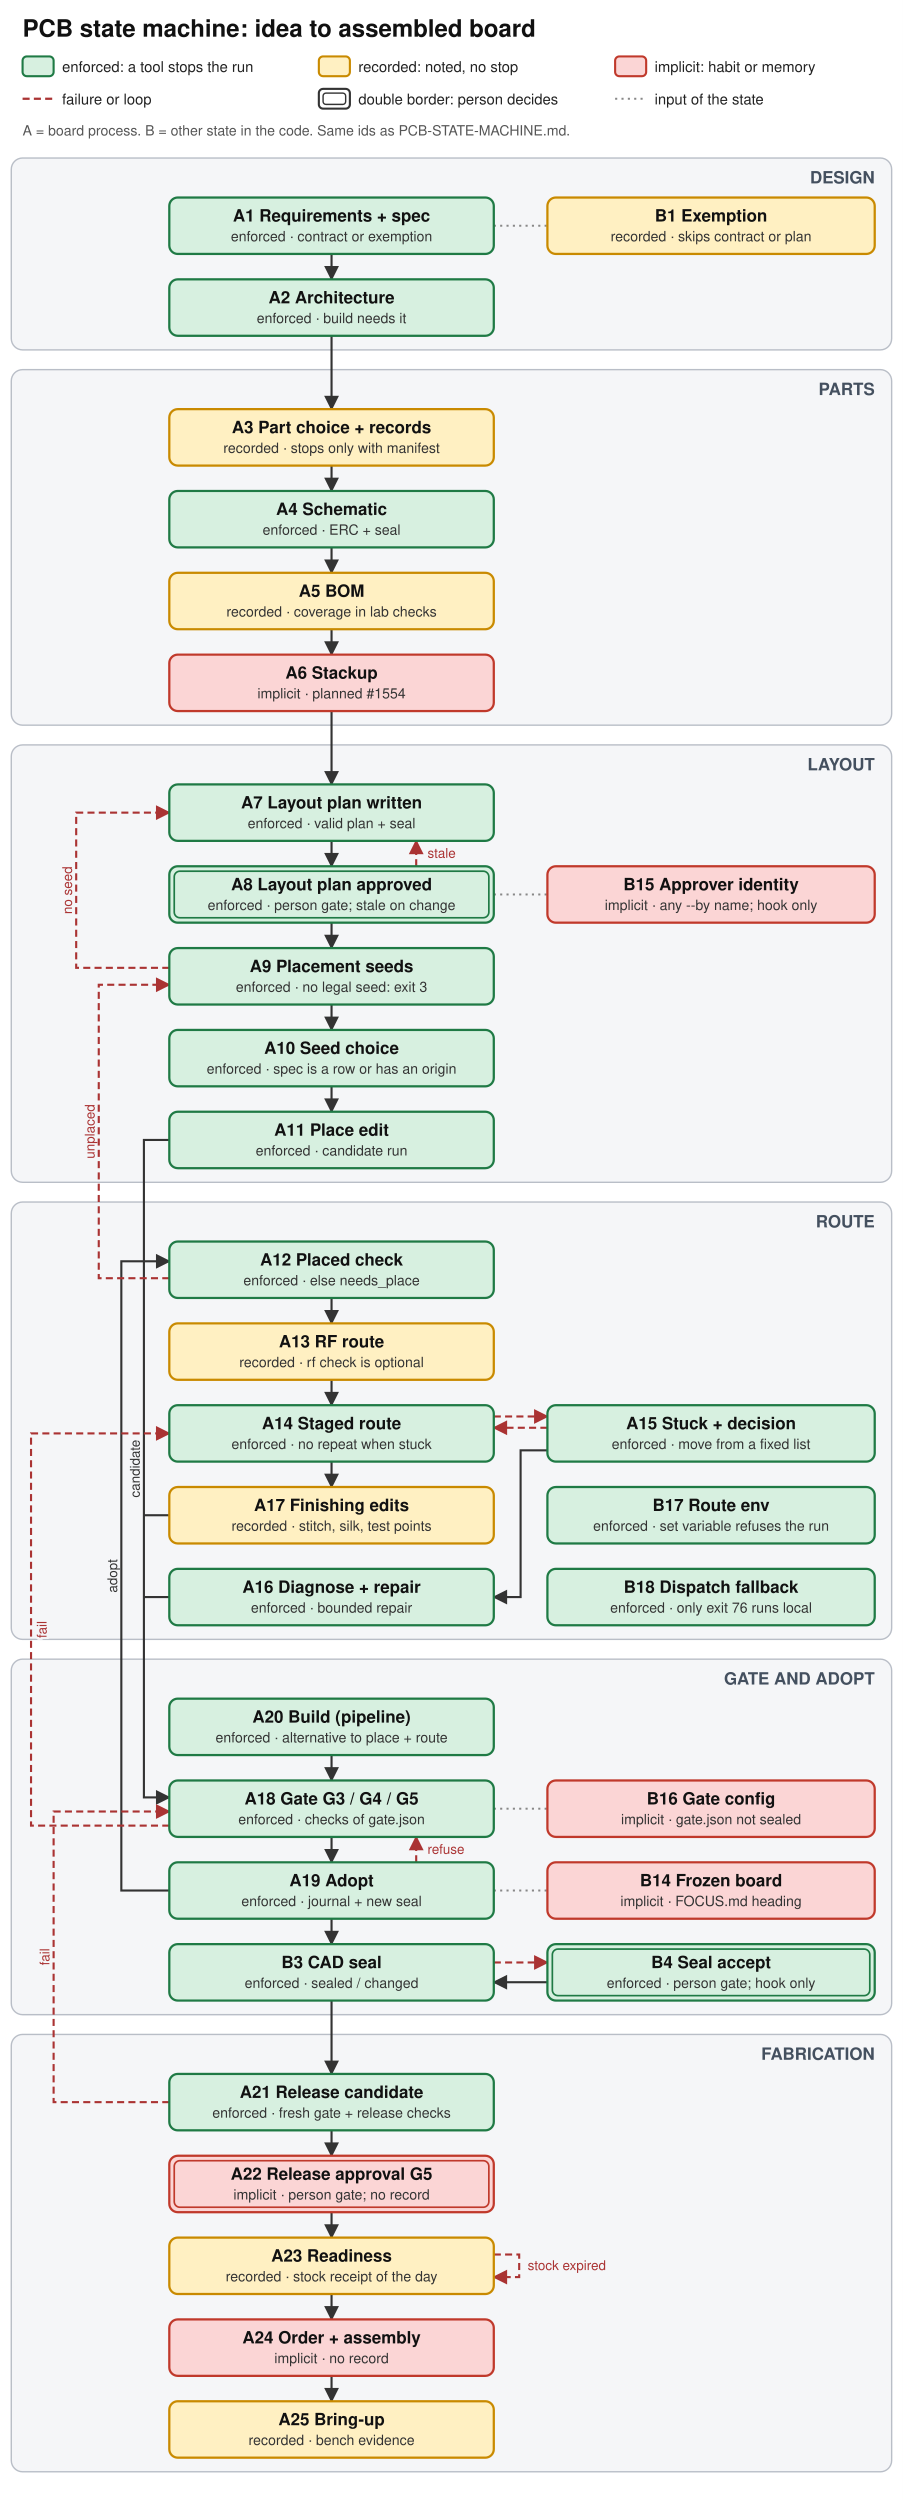
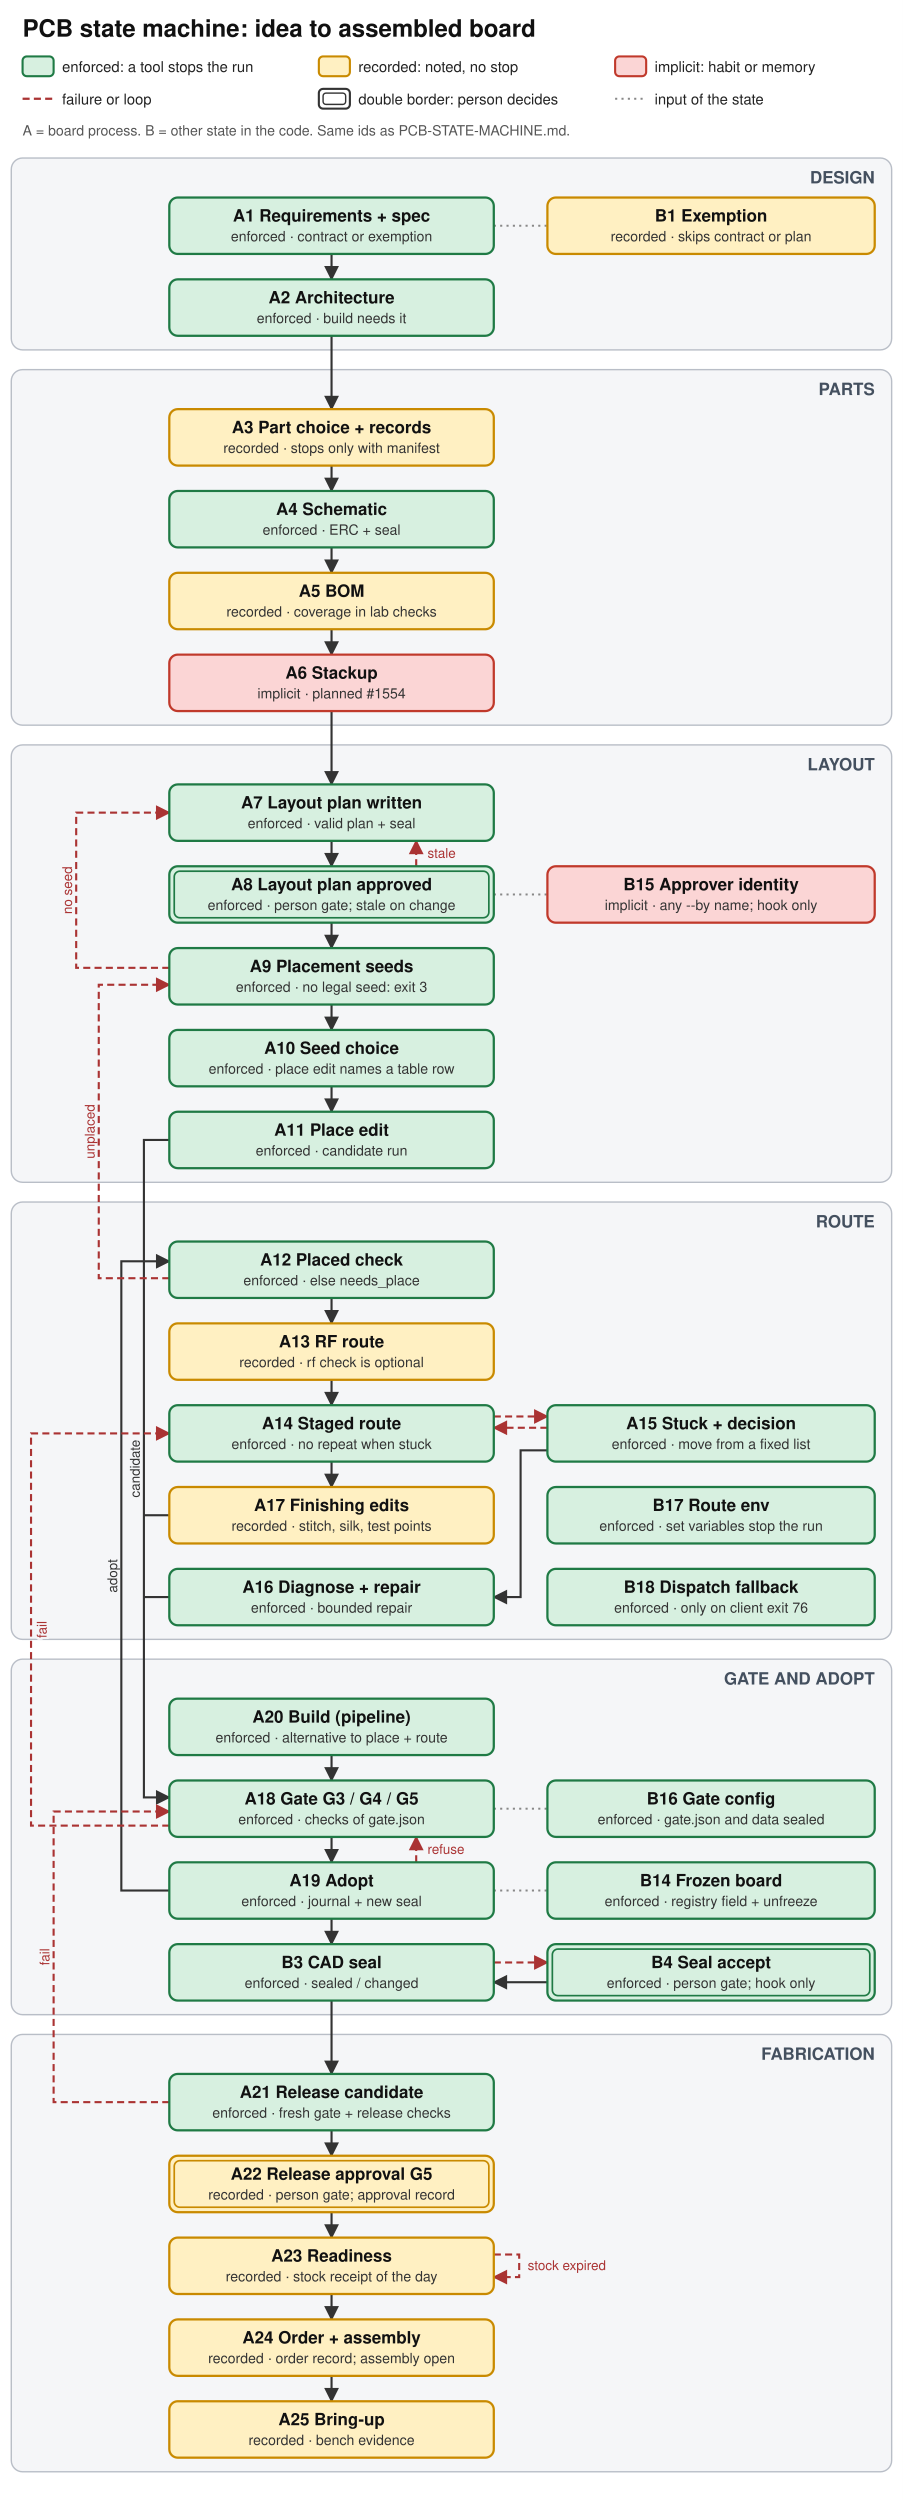
<svg xmlns="http://www.w3.org/2000/svg" viewBox="0 0 640 1772" width="640" height="1772" font-family="Helvetica, Arial, sans-serif">
  <defs>
    <marker id="ah" viewBox="0 0 10 10" refX="9" refY="5" markerWidth="7" markerHeight="7" orient="auto-start-reverse">
      <path d="M0,0 L10,5 L0,10 z" fill="#333" />
    </marker>
    <marker id="ahd" viewBox="0 0 10 10" refX="9" refY="5" markerWidth="7" markerHeight="7" orient="auto-start-reverse">
      <path d="M0,0 L10,5 L0,10 z" fill="#a33" />
    </marker>
  </defs>
  <rect width="640" height="1772" fill="#ffffff" />
  <text x="16" y="26" font-size="17" font-weight="700" fill="#111">PCB state machine: idea to assembled board</text>
  <rect x="16" y="40" width="22" height="14" rx="3" fill="#d7f0e0" stroke="#1f7a45" stroke-width="1.5" />
  <text x="44" y="51" font-size="10.5" fill="#222">enforced: a tool stops the run</text>
  <rect x="226" y="40" width="22" height="14" rx="3" fill="#fff0c2" stroke="#c98a00" stroke-width="1.5" />
  <text x="254" y="51" font-size="10.5" fill="#222">recorded: noted, no stop</text>
  <rect x="436" y="40" width="22" height="14" rx="3" fill="#fbd5d5" stroke="#c0392b" stroke-width="1.5" />
  <text x="464" y="51" font-size="10.5" fill="#222">implicit: habit or memory</text>
  <path d="M16,70 H38" stroke="#a33" stroke-width="1.6" stroke-dasharray="5 3" fill="none" />
  <text x="44" y="74" font-size="10.5" fill="#222">failure or loop</text>
  <rect x="226" y="63" width="22" height="14" rx="3" fill="#fff" stroke="#333" stroke-width="1.5" />
  <rect x="229" y="66" width="16" height="8" rx="2" fill="none" stroke="#333" stroke-width="1" />
  <text x="254" y="74" font-size="10.5" fill="#222">double border: person decides</text>
  <path d="M436,70 H458" stroke="#888" stroke-width="1.4" stroke-dasharray="1.5 3" fill="none" />
  <text x="464" y="74" font-size="10.5" fill="#222">input of the state</text>
  <text x="16" y="96" font-size="10" fill="#555">A = board process. B = other state in the code. Same ids as PCB-STATE-MACHINE.md.</text>
  <rect x="8" y="112" width="624" height="136" rx="8" fill="#f5f6f8" stroke="#b9bec7" stroke-width="1" />
  <text x="620" y="130" text-anchor="end" font-size="12" font-weight="700" fill="#44505f">DESIGN</text>
  <rect x="8" y="262" width="624" height="252" rx="8" fill="#f5f6f8" stroke="#b9bec7" stroke-width="1" />
  <text x="620" y="280" text-anchor="end" font-size="12" font-weight="700" fill="#44505f">PARTS</text>
  <rect x="8" y="528" width="624" height="310" rx="8" fill="#f5f6f8" stroke="#b9bec7" stroke-width="1" />
  <text x="620" y="546" text-anchor="end" font-size="12" font-weight="700" fill="#44505f">LAYOUT</text>
  <rect x="8" y="852" width="624" height="310" rx="8" fill="#f5f6f8" stroke="#b9bec7" stroke-width="1" />
  <text x="620" y="870" text-anchor="end" font-size="12" font-weight="700" fill="#44505f">ROUTE</text>
  <rect x="8" y="1176" width="624" height="252" rx="8" fill="#f5f6f8" stroke="#b9bec7" stroke-width="1" />
  <text x="620" y="1194" text-anchor="end" font-size="12" font-weight="700" fill="#44505f">GATE AND ADOPT</text>
  <rect x="8" y="1442" width="624" height="310" rx="8" fill="#f5f6f8" stroke="#b9bec7" stroke-width="1" />
  <text x="620" y="1460" text-anchor="end" font-size="12" font-weight="700" fill="#44505f">FABRICATION</text>
  <path d="M235,180 V198" stroke="#333" stroke-width="1.5" fill="none" marker-end="url(#ah)" />
  <path d="M235,238 V290" stroke="#333" stroke-width="1.5" fill="none" marker-end="url(#ah)" />
  <path d="M235,330 V348" stroke="#333" stroke-width="1.5" fill="none" marker-end="url(#ah)" />
  <path d="M235,388 V406" stroke="#333" stroke-width="1.5" fill="none" marker-end="url(#ah)" />
  <path d="M235,446 V464" stroke="#333" stroke-width="1.5" fill="none" marker-end="url(#ah)" />
  <path d="M235,504 V556" stroke="#333" stroke-width="1.5" fill="none" marker-end="url(#ah)" />
  <path d="M235,596 V614" stroke="#333" stroke-width="1.5" fill="none" marker-end="url(#ah)" />
  <path d="M235,654 V672" stroke="#333" stroke-width="1.5" fill="none" marker-end="url(#ah)" />
  <path d="M235,712 V730" stroke="#333" stroke-width="1.5" fill="none" marker-end="url(#ah)" />
  <path d="M235,770 V788" stroke="#333" stroke-width="1.5" fill="none" marker-end="url(#ah)" />
  <path d="M235,920 V938" stroke="#333" stroke-width="1.5" fill="none" marker-end="url(#ah)" />
  <path d="M235,978 V996" stroke="#333" stroke-width="1.5" fill="none" marker-end="url(#ah)" />
  <path d="M235,1036 V1054" stroke="#333" stroke-width="1.5" fill="none" marker-end="url(#ah)" />
  <path d="M235,1244 V1262" stroke="#333" stroke-width="1.5" fill="none" marker-end="url(#ah)" />
  <path d="M235,1302 V1320" stroke="#333" stroke-width="1.5" fill="none" marker-end="url(#ah)" />
  <path d="M235,1360 V1378" stroke="#333" stroke-width="1.5" fill="none" marker-end="url(#ah)" />
  <path d="M235,1418 V1470" stroke="#333" stroke-width="1.5" fill="none" marker-end="url(#ah)" />
  <path d="M235,1510 V1528" stroke="#333" stroke-width="1.5" fill="none" marker-end="url(#ah)" />
  <path d="M235,1568 V1586" stroke="#333" stroke-width="1.5" fill="none" marker-end="url(#ah)" />
  <path d="M235,1626 V1644" stroke="#333" stroke-width="1.5" fill="none" marker-end="url(#ah)" />
  <path d="M235,1684 V1702" stroke="#333" stroke-width="1.5" fill="none" marker-end="url(#ah)" />
  <text transform="translate(99,1041) rotate(-90)" text-anchor="middle" font-size="9.5" fill="#333" paint-order="stroke" stroke="#f5f6f8" stroke-width="3">candidate</text>
  <path d="M120,808 H102 V1274 H120" stroke="#333" stroke-width="1.5" fill="none" marker-end="url(#ah)" />
  <path d="M120,1074 H102" stroke="#333" stroke-width="1.5" fill="none" />
  <path d="M120,1132 H102" stroke="#333" stroke-width="1.5" fill="none" />
  <text transform="translate(83,1117) rotate(-90)" text-anchor="middle" font-size="9.5" fill="#333" paint-order="stroke" stroke="#f5f6f8" stroke-width="3">adopt</text>
  <path d="M120,1340 H86 V894 H120" stroke="#333" stroke-width="1.5" fill="none" marker-end="url(#ah)" />
  <text x="303" y="608" font-size="9.5" fill="#a33" paint-order="stroke" stroke="#f5f6f8" stroke-width="3">stale</text>
  <path d="M295,614 V596" stroke="#a33" stroke-width="1.5" stroke-dasharray="5 3" fill="none" marker-end="url(#ahd)" />
  <text x="303" y="1314" font-size="9.5" fill="#a33" paint-order="stroke" stroke="#f5f6f8" stroke-width="3">refuse</text>
  <path d="M295,1320 V1302" stroke="#a33" stroke-width="1.5" stroke-dasharray="5 3" fill="none" marker-end="url(#ahd)" />
  <text transform="translate(51,631) rotate(-90)" text-anchor="middle" font-size="9.5" fill="#a33" paint-order="stroke" stroke="#f5f6f8" stroke-width="3">no seed</text>
  <path d="M120,686 H54 V576 H120" stroke="#a33" stroke-width="1.5" stroke-dasharray="5 3" fill="none" marker-end="url(#ahd)" />
  <text transform="translate(67,802) rotate(-90)" text-anchor="middle" font-size="9.5" fill="#a33" paint-order="stroke" stroke="#f5f6f8" stroke-width="3">unplaced</text>
  <path d="M120,906 H70 V698 H120" stroke="#a33" stroke-width="1.5" stroke-dasharray="5 3" fill="none" marker-end="url(#ahd)" />
  <text transform="translate(33,1155) rotate(-90)" text-anchor="middle" font-size="9.5" fill="#a33" paint-order="stroke" stroke="#f5f6f8" stroke-width="3">fail</text>
  <path d="M120,1294 H22 V1016 H120" stroke="#a33" stroke-width="1.5" stroke-dasharray="5 3" fill="none" marker-end="url(#ahd)" />
  <text transform="translate(35,1387) rotate(-90)" text-anchor="middle" font-size="9.5" fill="#a33" paint-order="stroke" stroke="#f5f6f8" stroke-width="3">fail</text>
  <path d="M120,1490 H38 V1284 H120" stroke="#a33" stroke-width="1.5" stroke-dasharray="5 3" fill="none" marker-end="url(#ahd)" />
  <path d="M350,1004 H388" stroke="#a33" stroke-width="1.5" stroke-dasharray="5 3" fill="none" marker-end="url(#ahd)" />
  <path d="M388,1012 H350" stroke="#a33" stroke-width="1.5" stroke-dasharray="5 3" fill="none" marker-end="url(#ahd)" />
  <path d="M388,1028 H369 V1132 H350" stroke="#333" stroke-width="1.5" fill="none" marker-end="url(#ah)" />
  <text x="374" y="1609" font-size="9.5" fill="#a33" paint-order="stroke" stroke="#f5f6f8" stroke-width="3">stock expired</text>
  <path d="M350,1598 H368 V1614 H350" stroke="#a33" stroke-width="1.5" stroke-dasharray="5 3" fill="none" marker-end="url(#ahd)" />
  <path d="M350,1391 H388" stroke="#a33" stroke-width="1.5" stroke-dasharray="5 3" fill="none" marker-end="url(#ahd)" />
  <path d="M388,1405 H350" stroke="#333" stroke-width="1.5" fill="none" marker-end="url(#ah)" />
  <path d="M350,160 H388" stroke="#888" stroke-width="1.4" stroke-dasharray="1.5 3" fill="none" />
  <path d="M350,634 H388" stroke="#888" stroke-width="1.4" stroke-dasharray="1.5 3" fill="none" />
  <path d="M350,1282 H388" stroke="#888" stroke-width="1.4" stroke-dasharray="1.5 3" fill="none" />
  <path d="M350,1340 H388" stroke="#888" stroke-width="1.4" stroke-dasharray="1.5 3" fill="none" />
  <rect x="120" y="140" width="230" height="40" rx="6" fill="#d7f0e0" stroke="#1f7a45" stroke-width="1.6" />
  <text x="235" y="157" text-anchor="middle" font-size="12" font-weight="700" fill="#111">A1 Requirements + spec</text>
  <text x="235" y="171" text-anchor="middle" font-size="10" fill="#333">enforced · contract or exemption</text>
  <rect x="388" y="140" width="232" height="40" rx="6" fill="#fff0c2" stroke="#c98a00" stroke-width="1.6" />
  <text x="504" y="157" text-anchor="middle" font-size="12" font-weight="700" fill="#111">B1 Exemption</text>
  <text x="504" y="171" text-anchor="middle" font-size="10" fill="#333">recorded · skips contract or plan</text>
  <rect x="120" y="198" width="230" height="40" rx="6" fill="#d7f0e0" stroke="#1f7a45" stroke-width="1.6" />
  <text x="235" y="215" text-anchor="middle" font-size="12" font-weight="700" fill="#111">A2 Architecture</text>
  <text x="235" y="229" text-anchor="middle" font-size="10" fill="#333">enforced · build needs it</text>
  <rect x="120" y="290" width="230" height="40" rx="6" fill="#fff0c2" stroke="#c98a00" stroke-width="1.6" />
  <text x="235" y="307" text-anchor="middle" font-size="12" font-weight="700" fill="#111">A3 Part choice + records</text>
  <text x="235" y="321" text-anchor="middle" font-size="10" fill="#333">recorded · stops only with manifest</text>
  <rect x="120" y="348" width="230" height="40" rx="6" fill="#d7f0e0" stroke="#1f7a45" stroke-width="1.6" />
  <text x="235" y="365" text-anchor="middle" font-size="12" font-weight="700" fill="#111">A4 Schematic</text>
  <text x="235" y="379" text-anchor="middle" font-size="10" fill="#333">enforced · ERC + seal</text>
  <rect x="120" y="406" width="230" height="40" rx="6" fill="#fff0c2" stroke="#c98a00" stroke-width="1.6" />
  <text x="235" y="423" text-anchor="middle" font-size="12" font-weight="700" fill="#111">A5 BOM</text>
  <text x="235" y="437" text-anchor="middle" font-size="10" fill="#333">recorded · coverage in lab checks</text>
  <rect x="120" y="464" width="230" height="40" rx="6" fill="#fbd5d5" stroke="#c0392b" stroke-width="1.6" />
  <text x="235" y="481" text-anchor="middle" font-size="12" font-weight="700" fill="#111">A6 Stackup</text>
  <text x="235" y="495" text-anchor="middle" font-size="10" fill="#333">implicit · planned #1554</text>
  <rect x="120" y="556" width="230" height="40" rx="6" fill="#d7f0e0" stroke="#1f7a45" stroke-width="1.6" />
  <text x="235" y="573" text-anchor="middle" font-size="12" font-weight="700" fill="#111">A7 Layout plan written</text>
  <text x="235" y="587" text-anchor="middle" font-size="10" fill="#333">enforced · valid plan + seal</text>
  <rect x="120" y="614" width="230" height="40" rx="6" fill="#d7f0e0" stroke="#1f7a45" stroke-width="1.6" />
  <rect x="123.5" y="617.5" width="223" height="33" rx="4" fill="none" stroke="#1f7a45" stroke-width="1.2" />
  <text x="235" y="631" text-anchor="middle" font-size="12" font-weight="700" fill="#111">A8 Layout plan approved</text>
  <text x="235" y="645" text-anchor="middle" font-size="10" fill="#333">enforced · person gate; stale on change</text>
  <rect x="388" y="614" width="232" height="40" rx="6" fill="#fbd5d5" stroke="#c0392b" stroke-width="1.6" />
  <text x="504" y="631" text-anchor="middle" font-size="12" font-weight="700" fill="#111">B15 Approver identity</text>
  <text x="504" y="645" text-anchor="middle" font-size="10" fill="#333">implicit · any --by name; hook only</text>
  <rect x="120" y="672" width="230" height="40" rx="6" fill="#d7f0e0" stroke="#1f7a45" stroke-width="1.6" />
  <text x="235" y="689" text-anchor="middle" font-size="12" font-weight="700" fill="#111">A9 Placement seeds</text>
  <text x="235" y="703" text-anchor="middle" font-size="10" fill="#333">enforced · no legal seed: exit 3</text>
  <rect x="120" y="730" width="230" height="40" rx="6" fill="#d7f0e0" stroke="#1f7a45" stroke-width="1.6" />
  <text x="235" y="747" text-anchor="middle" font-size="12" font-weight="700" fill="#111">A10 Seed choice</text>
-   <text x="235" y="761" text-anchor="middle" font-size="10" fill="#333">enforced · spec is a row or has an origin</text>
+   <text x="235" y="761" text-anchor="middle" font-size="10" fill="#333">enforced · place edit names a table row</text>
  <rect x="120" y="788" width="230" height="40" rx="6" fill="#d7f0e0" stroke="#1f7a45" stroke-width="1.6" />
  <text x="235" y="805" text-anchor="middle" font-size="12" font-weight="700" fill="#111">A11 Place edit</text>
  <text x="235" y="819" text-anchor="middle" font-size="10" fill="#333">enforced · candidate run</text>
  <rect x="120" y="880" width="230" height="40" rx="6" fill="#d7f0e0" stroke="#1f7a45" stroke-width="1.6" />
  <text x="235" y="897" text-anchor="middle" font-size="12" font-weight="700" fill="#111">A12 Placed check</text>
  <text x="235" y="911" text-anchor="middle" font-size="10" fill="#333">enforced · else needs_place</text>
  <rect x="120" y="938" width="230" height="40" rx="6" fill="#fff0c2" stroke="#c98a00" stroke-width="1.6" />
  <text x="235" y="955" text-anchor="middle" font-size="12" font-weight="700" fill="#111">A13 RF route</text>
  <text x="235" y="969" text-anchor="middle" font-size="10" fill="#333">recorded · rf check is optional</text>
  <rect x="120" y="996" width="230" height="40" rx="6" fill="#d7f0e0" stroke="#1f7a45" stroke-width="1.6" />
  <text x="235" y="1013" text-anchor="middle" font-size="12" font-weight="700" fill="#111">A14 Staged route</text>
  <text x="235" y="1027" text-anchor="middle" font-size="10" fill="#333">enforced · no repeat when stuck</text>
  <rect x="388" y="996" width="232" height="40" rx="6" fill="#d7f0e0" stroke="#1f7a45" stroke-width="1.6" />
  <text x="504" y="1013" text-anchor="middle" font-size="12" font-weight="700" fill="#111">A15 Stuck + decision</text>
  <text x="504" y="1027" text-anchor="middle" font-size="10" fill="#333">enforced · move from a fixed list</text>
  <rect x="120" y="1054" width="230" height="40" rx="6" fill="#fff0c2" stroke="#c98a00" stroke-width="1.6" />
  <text x="235" y="1071" text-anchor="middle" font-size="12" font-weight="700" fill="#111">A17 Finishing edits</text>
  <text x="235" y="1085" text-anchor="middle" font-size="10" fill="#333">recorded · stitch, silk, test points</text>
  <rect x="388" y="1054" width="232" height="40" rx="6" fill="#d7f0e0" stroke="#1f7a45" stroke-width="1.6" />
  <text x="504" y="1071" text-anchor="middle" font-size="12" font-weight="700" fill="#111">B17 Route env</text>
-   <text x="504" y="1085" text-anchor="middle" font-size="10" fill="#333">enforced · set variable refuses the run</text>
+   <text x="504" y="1085" text-anchor="middle" font-size="10" fill="#333">enforced · set variables stop the run</text>
  <rect x="120" y="1112" width="230" height="40" rx="6" fill="#d7f0e0" stroke="#1f7a45" stroke-width="1.6" />
  <text x="235" y="1129" text-anchor="middle" font-size="12" font-weight="700" fill="#111">A16 Diagnose + repair</text>
  <text x="235" y="1143" text-anchor="middle" font-size="10" fill="#333">enforced · bounded repair</text>
  <rect x="388" y="1112" width="232" height="40" rx="6" fill="#d7f0e0" stroke="#1f7a45" stroke-width="1.6" />
  <text x="504" y="1129" text-anchor="middle" font-size="12" font-weight="700" fill="#111">B18 Dispatch fallback</text>
-   <text x="504" y="1143" text-anchor="middle" font-size="10" fill="#333">enforced · only exit 76 runs local</text>
+   <text x="504" y="1143" text-anchor="middle" font-size="10" fill="#333">enforced · only on client exit 76</text>
  <rect x="120" y="1204" width="230" height="40" rx="6" fill="#d7f0e0" stroke="#1f7a45" stroke-width="1.6" />
  <text x="235" y="1221" text-anchor="middle" font-size="12" font-weight="700" fill="#111">A20 Build (pipeline)</text>
  <text x="235" y="1235" text-anchor="middle" font-size="10" fill="#333">enforced · alternative to place + route</text>
  <rect x="120" y="1262" width="230" height="40" rx="6" fill="#d7f0e0" stroke="#1f7a45" stroke-width="1.6" />
  <text x="235" y="1279" text-anchor="middle" font-size="12" font-weight="700" fill="#111">A18 Gate G3 / G4 / G5</text>
  <text x="235" y="1293" text-anchor="middle" font-size="10" fill="#333">enforced · checks of gate.json</text>
-   <rect x="388" y="1262" width="232" height="40" rx="6" fill="#fbd5d5" stroke="#c0392b" stroke-width="1.6" />
+   <rect x="388" y="1262" width="232" height="40" rx="6" fill="#d7f0e0" stroke="#1f7a45" stroke-width="1.6" />
  <text x="504" y="1279" text-anchor="middle" font-size="12" font-weight="700" fill="#111">B16 Gate config</text>
-   <text x="504" y="1293" text-anchor="middle" font-size="10" fill="#333">implicit · gate.json not sealed</text>
+   <text x="504" y="1293" text-anchor="middle" font-size="10" fill="#333">enforced · gate.json and data sealed</text>
  <rect x="120" y="1320" width="230" height="40" rx="6" fill="#d7f0e0" stroke="#1f7a45" stroke-width="1.6" />
  <text x="235" y="1337" text-anchor="middle" font-size="12" font-weight="700" fill="#111">A19 Adopt</text>
  <text x="235" y="1351" text-anchor="middle" font-size="10" fill="#333">enforced · journal + new seal</text>
-   <rect x="388" y="1320" width="232" height="40" rx="6" fill="#fbd5d5" stroke="#c0392b" stroke-width="1.6" />
+   <rect x="388" y="1320" width="232" height="40" rx="6" fill="#d7f0e0" stroke="#1f7a45" stroke-width="1.6" />
  <text x="504" y="1337" text-anchor="middle" font-size="12" font-weight="700" fill="#111">B14 Frozen board</text>
-   <text x="504" y="1351" text-anchor="middle" font-size="10" fill="#333">implicit · FOCUS.md heading</text>
+   <text x="504" y="1351" text-anchor="middle" font-size="10" fill="#333">enforced · registry field + unfreeze</text>
  <rect x="120" y="1378" width="230" height="40" rx="6" fill="#d7f0e0" stroke="#1f7a45" stroke-width="1.6" />
  <text x="235" y="1395" text-anchor="middle" font-size="12" font-weight="700" fill="#111">B3 CAD seal</text>
  <text x="235" y="1409" text-anchor="middle" font-size="10" fill="#333">enforced · sealed / changed</text>
  <rect x="388" y="1378" width="232" height="40" rx="6" fill="#d7f0e0" stroke="#1f7a45" stroke-width="1.6" />
  <rect x="391.5" y="1381.5" width="225" height="33" rx="4" fill="none" stroke="#1f7a45" stroke-width="1.2" />
  <text x="504" y="1395" text-anchor="middle" font-size="12" font-weight="700" fill="#111">B4 Seal accept</text>
  <text x="504" y="1409" text-anchor="middle" font-size="10" fill="#333">enforced · person gate; hook only</text>
  <rect x="120" y="1470" width="230" height="40" rx="6" fill="#d7f0e0" stroke="#1f7a45" stroke-width="1.6" />
  <text x="235" y="1487" text-anchor="middle" font-size="12" font-weight="700" fill="#111">A21 Release candidate</text>
  <text x="235" y="1501" text-anchor="middle" font-size="10" fill="#333">enforced · fresh gate + release checks</text>
-   <rect x="120" y="1528" width="230" height="40" rx="6" fill="#fbd5d5" stroke="#c0392b" stroke-width="1.6" />
-   <rect x="123.5" y="1531.5" width="223" height="33" rx="4" fill="none" stroke="#c0392b" stroke-width="1.2" />
+   <rect x="120" y="1528" width="230" height="40" rx="6" fill="#fff0c2" stroke="#c98a00" stroke-width="1.6" />
+   <rect x="123.5" y="1531.5" width="223" height="33" rx="4" fill="none" stroke="#c98a00" stroke-width="1.2" />
  <text x="235" y="1545" text-anchor="middle" font-size="12" font-weight="700" fill="#111">A22 Release approval G5</text>
-   <text x="235" y="1559" text-anchor="middle" font-size="10" fill="#333">implicit · person gate; no record</text>
+   <text x="235" y="1559" text-anchor="middle" font-size="10" fill="#333">recorded · person gate; approval record</text>
  <rect x="120" y="1586" width="230" height="40" rx="6" fill="#fff0c2" stroke="#c98a00" stroke-width="1.6" />
  <text x="235" y="1603" text-anchor="middle" font-size="12" font-weight="700" fill="#111">A23 Readiness</text>
  <text x="235" y="1617" text-anchor="middle" font-size="10" fill="#333">recorded · stock receipt of the day</text>
-   <rect x="120" y="1644" width="230" height="40" rx="6" fill="#fbd5d5" stroke="#c0392b" stroke-width="1.6" />
+   <rect x="120" y="1644" width="230" height="40" rx="6" fill="#fff0c2" stroke="#c98a00" stroke-width="1.6" />
  <text x="235" y="1661" text-anchor="middle" font-size="12" font-weight="700" fill="#111">A24 Order + assembly</text>
-   <text x="235" y="1675" text-anchor="middle" font-size="10" fill="#333">implicit · no record</text>
+   <text x="235" y="1675" text-anchor="middle" font-size="10" fill="#333">recorded · order record; assembly open</text>
  <rect x="120" y="1702" width="230" height="40" rx="6" fill="#fff0c2" stroke="#c98a00" stroke-width="1.6" />
  <text x="235" y="1719" text-anchor="middle" font-size="12" font-weight="700" fill="#111">A25 Bring-up</text>
  <text x="235" y="1733" text-anchor="middle" font-size="10" fill="#333">recorded · bench evidence</text>
</svg>
